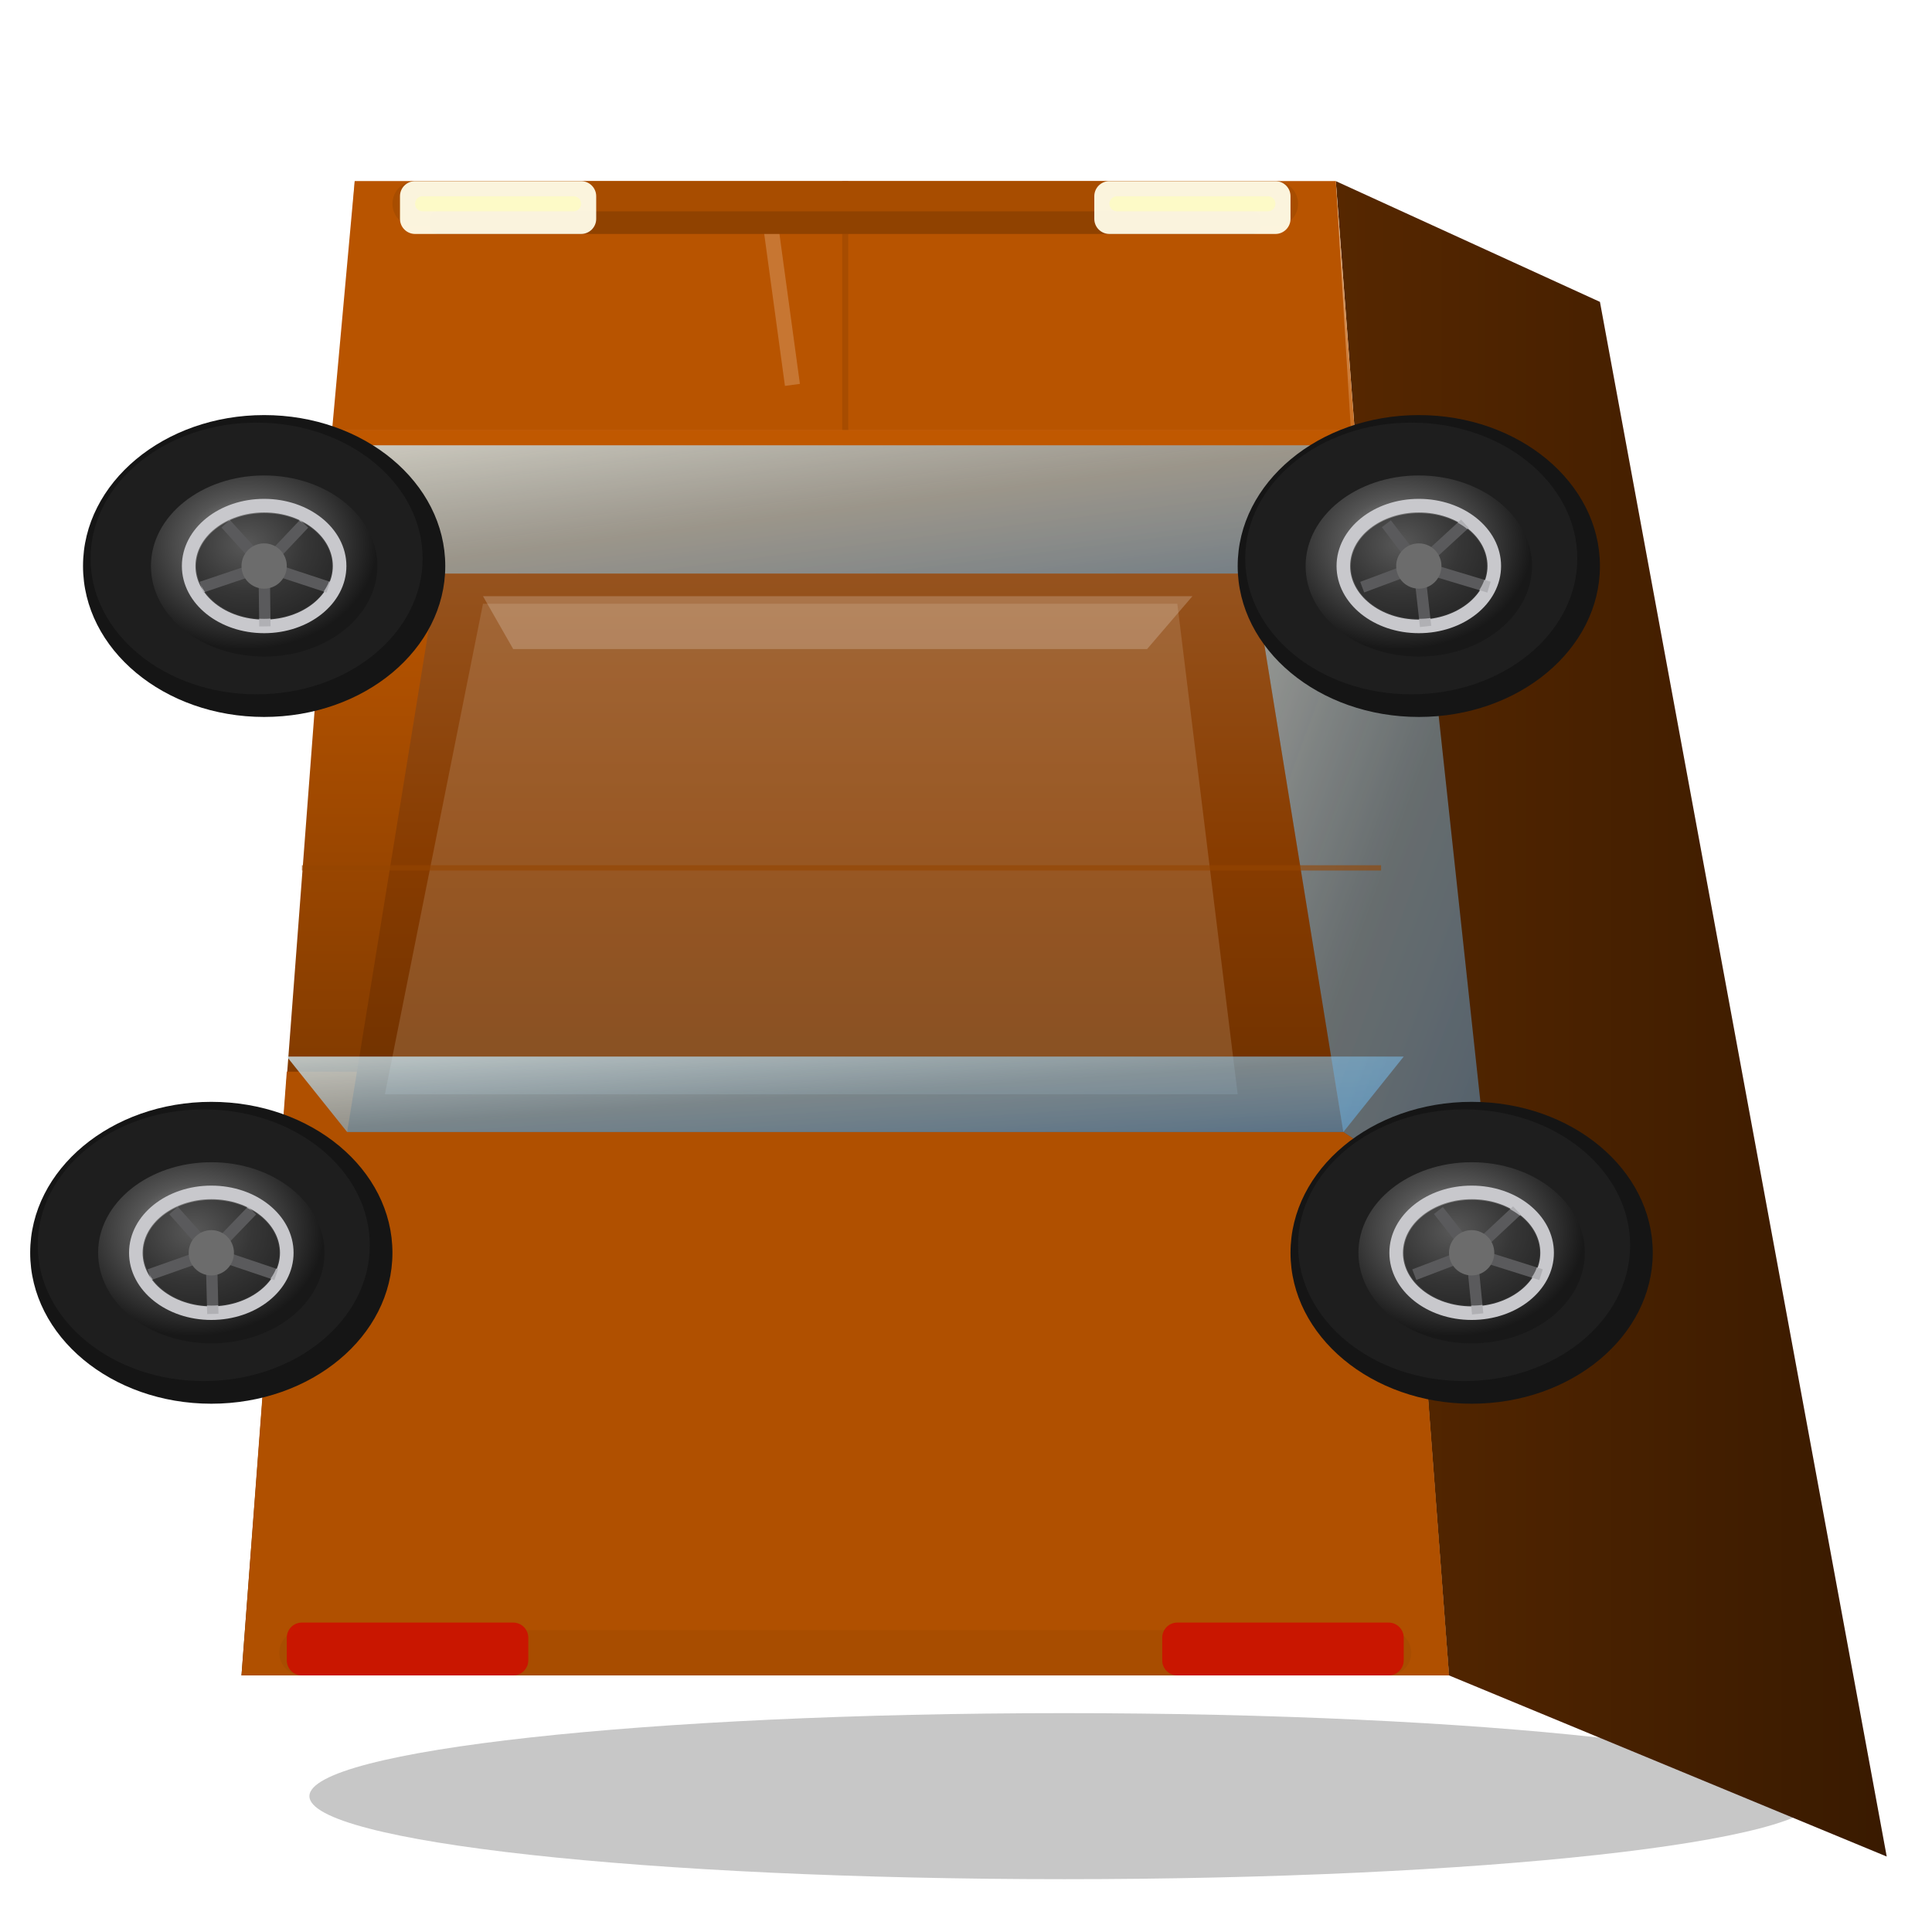
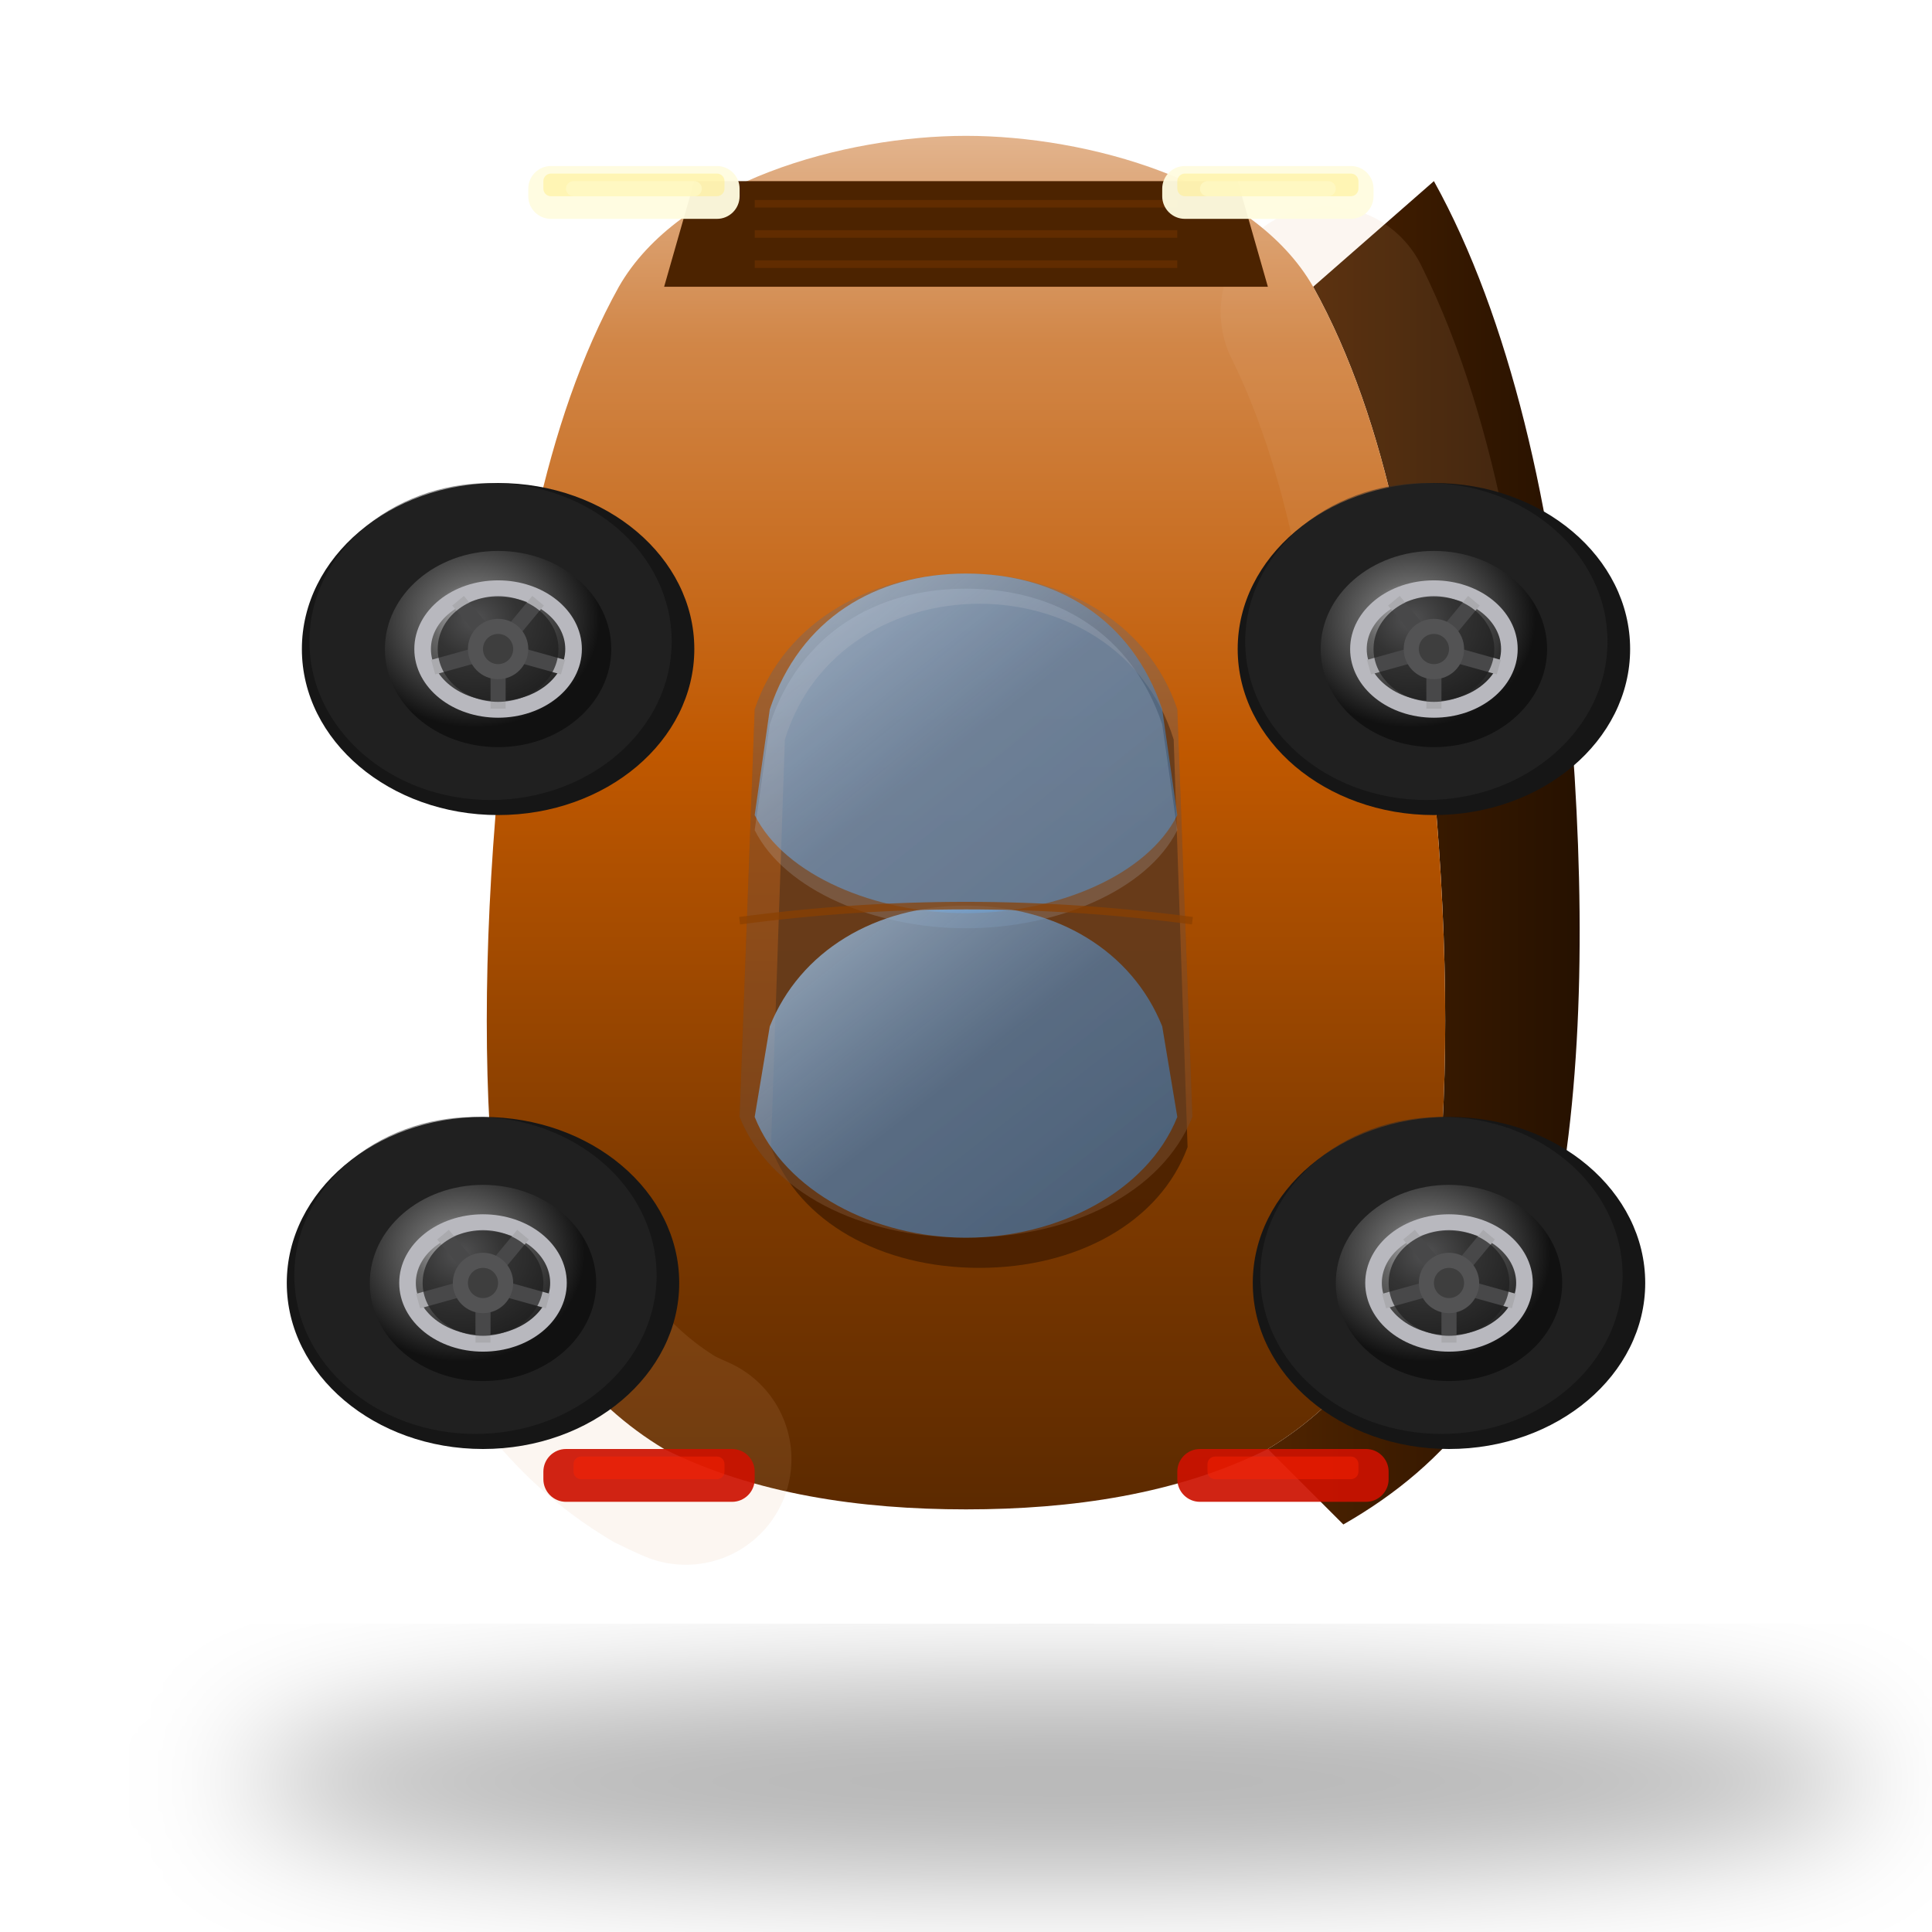
<svg xmlns="http://www.w3.org/2000/svg" viewBox="0 0 256 256">
  <defs>
    <linearGradient id="pgfordraptor" x1="0" y1="0" x2="0" y2="1">
-       <stop offset="0%" stop-color="rgb(224,174,132)" />
-       <stop offset="22%" stop-color="rgb(192,88,0)" />
-       <stop offset="60%" stop-color="rgb(130,59,0)" />
-       <stop offset="100%" stop-color="rgb(99,45,0)" />
+       <stop offset="0%" stop-color="rgb(226,179,140)" />
+       <stop offset="15%" stop-color="rgb(209,134,71)" />
+       <stop offset="45%" stop-color="rgb(192,88,0)" />
+       <stop offset="78%" stop-color="rgb(124,57,0)" />
+       <stop offset="100%" stop-color="rgb(92,42,0)" />
    </linearGradient>
    <linearGradient id="spfordraptor" x1="0" y1="0" x2="1" y2="0">
-       <stop offset="0%" stop-color="rgb(86,39,0)" />
-       <stop offset="100%" stop-color="rgb(57,26,0)" />
+       <stop offset="0%" stop-color="rgb(80,36,0)" />
+       <stop offset="60%" stop-color="rgb(53,24,0)" />
+       <stop offset="100%" stop-color="rgb(38,17,0)" />
    </linearGradient>
    <linearGradient id="rgfordraptor" x1="0" y1="0" x2="0" y2="1">
-       <stop offset="0%" stop-color="rgb(150,83,30)" />
-       <stop offset="50%" stop-color="rgb(136,60,0)" />
-       <stop offset="100%" stop-color="rgb(108,48,0)" />
+       <stop offset="0%" stop-color="rgb(159,99,51)" />
+       <stop offset="40%" stop-color="rgb(136,60,0)" />
+       <stop offset="100%" stop-color="rgb(95,42,0)" />
    </linearGradient>
    <linearGradient id="glfordraptor" x1="0" y1="0" x2="1" y2="1">
-       <stop offset="0%" stop-color="rgba(210,240,255,0.75)" />
-       <stop offset="50%" stop-color="rgba(130,190,230,0.60)" />
-       <stop offset="100%" stop-color="rgba(80,140,190,0.70)" />
+       <stop offset="0%" stop-color="rgba(176,203,230,0.82)" />
+       <stop offset="50%" stop-color="rgba(80,140,200,0.60)" />
+       <stop offset="100%" stop-color="rgba(60,105,150,0.72)" />
    </linearGradient>
-     <radialGradient id="wgfordraptor" cx="42%" cy="38%" r="58%">
-       <stop offset="0%" stop-color="#aaa" />
-       <stop offset="45%" stop-color="#555" />
-       <stop offset="100%" stop-color="#181818" />
+     <radialGradient id="wgfordraptor" cx="40%" cy="35%" r="55%">
+       <stop offset="0%" stop-color="#c8c8cc" />
+       <stop offset="35%" stop-color="#666" />
+       <stop offset="100%" stop-color="#111" />
    </radialGradient>
+     <filter id="sffordraptor" x="-30%" y="-30%" width="160%" height="160%">
+       <feGaussianBlur stdDeviation="8" />
+     </filter>
  </defs>
-   <ellipse cx="141" cy="238" rx="100" ry="11" fill="rgba(0,0,0,0.22)" />
-   <polygon points="177,24 212,40 250,246 192,222" fill="url(#spfordraptor)" />
-   <polygon points="47,24 177,24 192,222 32,222" fill="url(#pgfordraptor)" />
-   <polygon points="47,24 177,24 179,57 44,57" fill="rgb(184,84,0)" />
-   <line x1="102" y1="29" x2="105" y2="51" stroke="rgb(224,174,132)" stroke-width="2" opacity="0.38" />
-   <line x1="112" y1="24" x2="112" y2="57" stroke="rgb(153,70,0)" stroke-width="0.8" opacity="0.55" />
-   <polygon points="38,142 186,142 192,222 32,222" fill="rgb(176,80,0)" />
-   <polygon points="44,57 179,57 166,76 58,76" fill="rgb(192,88,0)" />
-   <polygon points="58,76 166,76 178,150 46,150" fill="url(#rgfordraptor)" />
-   <polygon points="166,76 190,89 198,163 178,150" fill="rgb(78,34,0)" />
-   <polygon points="64,80 156,80 164,145 51,145" fill="rgb(195,157,127)" opacity="0.28" />
-   <polygon points="58,76 166,76 179,59 44,59" fill="url(#glfordraptor)" />
-   <polygon points="64,79 158,79 152,86 68,86" fill="rgba(255,255,255,0.20)" />
-   <polygon points="46,150 178,150 186,140 38,140" fill="url(#glfordraptor)" />
-   <polygon points="166,76 190,89 198,163 178,150" fill="url(#glfordraptor)" opacity="0.80" />
-   <line x1="40" y1="115" x2="183" y2="115" stroke="rgb(149,68,0)" stroke-width="0.7" opacity="0.6" />
-   <rect x="52" y="24" width="120" height="6" rx="3" fill="rgb(168,77,0)" />
-   <rect x="57" y="28" width="110" height="3" rx="1" fill="rgb(144,66,0)" />
-   <rect x="37" y="216" width="150" height="6" rx="3" fill="rgb(168,77,0)" />
-   <rect x="53" y="24" width="26" height="7" rx="2" fill="#fffce8" opacity="0.95" />
-   <rect x="145" y="24" width="26" height="7" rx="2" fill="#fffce8" opacity="0.95" />
-   <rect x="55" y="26" width="22" height="2" rx="1" fill="rgba(255,255,180,0.55)" />
-   <rect x="147" y="26" width="22" height="2" rx="1" fill="rgba(255,255,180,0.55)" />
-   <rect x="38" y="215" width="32" height="7" rx="2" fill="#cc1100" opacity="0.92" />
-   <rect x="154" y="215" width="32" height="7" rx="2" fill="#cc1100" opacity="0.92" />
-   <ellipse cx="35" cy="75" rx="24" ry="20" fill="#151515" />
-   <ellipse cx="34" cy="74" rx="22" ry="18" fill="#333" opacity="0.30" />
-   <ellipse cx="35" cy="75" rx="15" ry="12" fill="url(#wgfordraptor)" />
-   <ellipse cx="35" cy="75" rx="10" ry="8" fill="none" stroke="#c8c8cc" stroke-width="1.8" />
-   <line x1="35" y1="75" x2="43.5" y2="77.8" stroke="#b0b0b4" stroke-width="1.5" />
-   <line x1="35" y1="75" x2="35.1" y2="83.0" stroke="#b0b0b4" stroke-width="1.5" />
-   <line x1="35" y1="75" x2="26.7" y2="77.8" stroke="#b0b0b4" stroke-width="1.5" />
-   <line x1="35" y1="75" x2="29.9" y2="69.4" stroke="#b0b0b4" stroke-width="1.5" />
-   <line x1="35" y1="75" x2="40.3" y2="69.4" stroke="#b0b0b4" stroke-width="1.5" />
-   <circle cx="35" cy="75" r="3" fill="#ddd" />
-   <ellipse cx="35" cy="75" rx="9" ry="7" fill="#222" opacity="0.6" />
-   <ellipse cx="188" cy="75" rx="24" ry="20" fill="#151515" />
-   <ellipse cx="187" cy="74" rx="22" ry="18" fill="#333" opacity="0.30" />
-   <ellipse cx="188" cy="75" rx="15" ry="12" fill="url(#wgfordraptor)" />
-   <ellipse cx="188" cy="75" rx="10" ry="8" fill="none" stroke="#c8c8cc" stroke-width="1.8" />
-   <line x1="188" y1="75" x2="197.3" y2="77.8" stroke="#b0b0b4" stroke-width="1.5" />
-   <line x1="188" y1="75" x2="188.9" y2="83.0" stroke="#b0b0b4" stroke-width="1.5" />
-   <line x1="188" y1="75" x2="180.5" y2="77.8" stroke="#b0b0b4" stroke-width="1.5" />
-   <line x1="188" y1="75" x2="183.7" y2="69.4" stroke="#b0b0b4" stroke-width="1.5" />
-   <line x1="188" y1="75" x2="194.1" y2="69.4" stroke="#b0b0b4" stroke-width="1.5" />
-   <circle cx="188" cy="75" r="3" fill="#ddd" />
-   <ellipse cx="188" cy="75" rx="9" ry="7" fill="#222" opacity="0.6" />
-   <ellipse cx="28" cy="166" rx="24" ry="20" fill="#151515" />
-   <ellipse cx="27" cy="165" rx="22" ry="18" fill="#333" opacity="0.30" />
-   <ellipse cx="28" cy="166" rx="15" ry="12" fill="url(#wgfordraptor)" />
-   <ellipse cx="28" cy="166" rx="10" ry="8" fill="none" stroke="#c8c8cc" stroke-width="1.8" />
-   <line x1="28" y1="166" x2="36.6" y2="168.9" stroke="#b0b0b4" stroke-width="1.5" />
-   <line x1="28" y1="166" x2="28.2" y2="174.1" stroke="#b0b0b4" stroke-width="1.5" />
-   <line x1="28" y1="166" x2="19.8" y2="168.9" stroke="#b0b0b4" stroke-width="1.5" />
-   <line x1="28" y1="166" x2="23.0" y2="160.4" stroke="#b0b0b4" stroke-width="1.5" />
-   <line x1="28" y1="166" x2="33.4" y2="160.4" stroke="#b0b0b4" stroke-width="1.5" />
-   <circle cx="28" cy="166" r="3" fill="#ddd" />
-   <ellipse cx="28" cy="166" rx="9" ry="7" fill="#222" opacity="0.6" />
-   <ellipse cx="195" cy="166" rx="24" ry="20" fill="#151515" />
-   <ellipse cx="194" cy="165" rx="22" ry="18" fill="#333" opacity="0.30" />
-   <ellipse cx="195" cy="166" rx="15" ry="12" fill="url(#wgfordraptor)" />
-   <ellipse cx="195" cy="166" rx="10" ry="8" fill="none" stroke="#c8c8cc" stroke-width="1.8" />
-   <line x1="195" y1="166" x2="204.2" y2="168.9" stroke="#b0b0b4" stroke-width="1.5" />
-   <line x1="195" y1="166" x2="195.8" y2="174.1" stroke="#b0b0b4" stroke-width="1.5" />
-   <line x1="195" y1="166" x2="187.4" y2="168.9" stroke="#b0b0b4" stroke-width="1.5" />
-   <line x1="195" y1="166" x2="190.6" y2="160.4" stroke="#b0b0b4" stroke-width="1.5" />
-   <line x1="195" y1="166" x2="201.0" y2="160.4" stroke="#b0b0b4" stroke-width="1.5" />
-   <circle cx="195" cy="166" r="3" fill="#ddd" />
-   <ellipse cx="195" cy="166" rx="9" ry="7" fill="#222" opacity="0.6" />
+   <ellipse cx="140" cy="236" rx="108" ry="13" fill="rgba(0,0,0,0.30)" filter="url(#sffordraptor)" />
+   <path d="M174,38 C184,56 188,80 190,104 C192,126 192,146 190,162 C186,176 178,186 168,192 L178,202 C192,194 202,182 206,162 C210,142 210,118 208,94 C206,68 200,42 190,24Z" fill="url(#spfordraptor)" />
+   <path d="M128,18 C112,18 90,24 82,38 C72,56 68,80 66,104 C64,126 64,146 66,162 C70,176 78,186 88,192 C100,198 114,200 128,200 C142,200 156,198 168,192 C178,186 186,176 190,162 C192,146 192,126 190,104 C188,80 184,56 174,38 C166,24 144,18 128,18Z" fill="url(#pgfordraptor)" />
+   <path d="M128,18 C112,18 90,24 82,38 C72,56 68,80 66,104 C64,126 64,146 66,162 C70,176 78,186 88,192 C100,198 114,200 128,200 C142,200 156,198 168,192 C178,186 186,176 190,162 C192,146 192,126 190,104 C188,80 184,56 174,38 C166,24 144,18 128,18Z" fill="none" stroke="rgb(226,179,140)" stroke-width="28" stroke-dasharray="40 200" stroke-dashoffset="60" opacity="0.12" stroke-linecap="round" />
+   <path d="M92,24 L164,24 L168,38 L88,38Z" fill="rgb(76,35,0)" rx="2" />
+   <line x1="100" y1="27" x2="156" y2="27" stroke="rgb(105,48,0)" stroke-width="1" opacity="0.7" />
+   <line x1="100" y1="31" x2="156" y2="31" stroke="rgb(105,48,0)" stroke-width="1" opacity="0.7" />
+   <line x1="100" y1="35" x2="156" y2="35" stroke="rgb(105,48,0)" stroke-width="1" opacity="0.7" />
+   <path d="M100,94 C104,82 116,76 128,76 C140,76 152,82 156,94 L158,148 C154,158 142,164 128,164 C114,164 102,158 98,148Z" fill="url(#rgfordraptor)" />
+   <path d="M100,94 C104,82 116,76 128,76 C140,76 152,82 156,94 L158,148 C154,158 142,164 128,164 C114,164 102,158 98,148Z" fill="rgb(70,31,0)" transform="translate(12,4) scale(0.92,1)" opacity="0.85" />
+   <path d="M100,94 C104,82 116,76 128,76 C140,76 152,82 156,94 L158,148 C154,158 142,164 128,164 C114,164 102,158 98,148Z" fill="rgb(189,147,114)" opacity="0.22" />
+   <path d="M102,94 C106,82 116,76 128,76 C140,76 150,82 154,94 L156,108 C152,116 140,121 128,121 C116,121 104,116 100,108Z" fill="url(#glfordraptor)" />
+   <path d="M102,94 C106,82 116,76 128,76 C140,76 150,82 154,94 L156,108 C152,116 140,121 128,121 C116,121 104,116 100,108Z" fill="rgba(202,220,238,0.18)" transform="translate(0,2)" />
+   <path d="M102,136 C106,126 116,120 128,120 C140,120 150,126 154,136 L156,148 C152,158 140,164 128,164 C116,164 104,158 100,148Z" fill="url(#glfordraptor)" />
+   <path d="M98,122 Q128,118 158,122" stroke="rgb(138,63,0)" stroke-width="1" fill="none" opacity="0.7" />
+   <rect x="70" y="22" width="28" height="7" rx="3" fill="#fffce0" opacity="0.96" />
+   <rect x="72" y="23" width="24" height="3" rx="1" fill="#ffee88" opacity="0.5" />
+   <rect x="75" y="24" width="18" height="2" rx="1" fill="rgba(255,250,200,0.7)" />
+   <rect x="154" y="22" width="28" height="7" rx="3" fill="#fffce0" opacity="0.96" />
+   <rect x="156" y="23" width="24" height="3" rx="1" fill="#ffee88" opacity="0.5" />
+   <rect x="159" y="24" width="18" height="2" rx="1" fill="rgba(255,250,200,0.7)" />
+   <rect x="72" y="192" width="28" height="7" rx="3" fill="#cc1100" opacity="0.92" />
+   <rect x="76" y="193" width="20" height="3" rx="1" fill="#ff2200" opacity="0.45" />
+   <rect x="156" y="192" width="28" height="7" rx="3" fill="#cc1100" opacity="0.92" />
+   <rect x="160" y="193" width="20" height="3" rx="1" fill="#ff2200" opacity="0.45" />
+   <ellipse cx="66" cy="86" rx="26" ry="22" fill="#161616" />
+   <ellipse cx="65" cy="85" rx="24" ry="21" fill="#2a2a2a" opacity="0.5" />
+   <ellipse cx="66" cy="86" rx="15" ry="13" fill="url(#wgfordraptor)" />
+   <ellipse cx="66" cy="86" rx="10" ry="8" fill="none" stroke="#b8b8be" stroke-width="2.2" />
+   <line x1="66" y1="86" x2="74.6" y2="88.4" stroke="#aaaaae" stroke-width="2" />
+   <line x1="66" y1="86" x2="66.0" y2="93.9" stroke="#aaaaae" stroke-width="2" />
+   <line x1="66" y1="86" x2="57.4" y2="88.4" stroke="#aaaaae" stroke-width="2" />
+   <line x1="66" y1="86" x2="60.7" y2="79.6" stroke="#aaaaae" stroke-width="2" />
+   <line x1="66" y1="86" x2="71.3" y2="79.6" stroke="#aaaaae" stroke-width="2" />
+   <circle cx="66" cy="86" r="4" fill="#d0d0d4" />
+   <circle cx="66" cy="86" r="2" fill="#888" />
+   <ellipse cx="66" cy="86" rx="8" ry="7" fill="#1e1e1e" opacity="0.7" />
+   <ellipse cx="190" cy="86" rx="26" ry="22" fill="#161616" />
+   <ellipse cx="189" cy="85" rx="24" ry="21" fill="#2a2a2a" opacity="0.5" />
+   <ellipse cx="190" cy="86" rx="15" ry="13" fill="url(#wgfordraptor)" />
+   <ellipse cx="190" cy="86" rx="10" ry="8" fill="none" stroke="#b8b8be" stroke-width="2.2" />
+   <line x1="190" y1="86" x2="198.6" y2="88.4" stroke="#aaaaae" stroke-width="2" />
+   <line x1="190" y1="86" x2="190.0" y2="93.9" stroke="#aaaaae" stroke-width="2" />
+   <line x1="190" y1="86" x2="181.4" y2="88.4" stroke="#aaaaae" stroke-width="2" />
+   <line x1="190" y1="86" x2="184.7" y2="79.6" stroke="#aaaaae" stroke-width="2" />
+   <line x1="190" y1="86" x2="195.3" y2="79.6" stroke="#aaaaae" stroke-width="2" />
+   <circle cx="190" cy="86" r="4" fill="#d0d0d4" />
+   <circle cx="190" cy="86" r="2" fill="#888" />
+   <ellipse cx="190" cy="86" rx="8" ry="7" fill="#1e1e1e" opacity="0.7" />
+   <ellipse cx="64" cy="170" rx="26" ry="22" fill="#161616" />
+   <ellipse cx="63" cy="169" rx="24" ry="21" fill="#2a2a2a" opacity="0.5" />
+   <ellipse cx="64" cy="170" rx="15" ry="13" fill="url(#wgfordraptor)" />
+   <ellipse cx="64" cy="170" rx="10" ry="8" fill="none" stroke="#b8b8be" stroke-width="2.2" />
+   <line x1="64" y1="170" x2="72.6" y2="172.4" stroke="#aaaaae" stroke-width="2" />
+   <line x1="64" y1="170" x2="64.0" y2="177.9" stroke="#aaaaae" stroke-width="2" />
+   <line x1="64" y1="170" x2="55.4" y2="172.4" stroke="#aaaaae" stroke-width="2" />
+   <line x1="64" y1="170" x2="58.7" y2="163.6" stroke="#aaaaae" stroke-width="2" />
+   <line x1="64" y1="170" x2="69.3" y2="163.6" stroke="#aaaaae" stroke-width="2" />
+   <circle cx="64" cy="170" r="4" fill="#d0d0d4" />
+   <circle cx="64" cy="170" r="2" fill="#888" />
+   <ellipse cx="64" cy="170" rx="8" ry="7" fill="#1e1e1e" opacity="0.7" />
+   <ellipse cx="192" cy="170" rx="26" ry="22" fill="#161616" />
+   <ellipse cx="191" cy="169" rx="24" ry="21" fill="#2a2a2a" opacity="0.5" />
+   <ellipse cx="192" cy="170" rx="15" ry="13" fill="url(#wgfordraptor)" />
+   <ellipse cx="192" cy="170" rx="10" ry="8" fill="none" stroke="#b8b8be" stroke-width="2.2" />
+   <line x1="192" y1="170" x2="200.6" y2="172.4" stroke="#aaaaae" stroke-width="2" />
+   <line x1="192" y1="170" x2="192.0" y2="177.9" stroke="#aaaaae" stroke-width="2" />
+   <line x1="192" y1="170" x2="183.4" y2="172.4" stroke="#aaaaae" stroke-width="2" />
+   <line x1="192" y1="170" x2="186.7" y2="163.6" stroke="#aaaaae" stroke-width="2" />
+   <line x1="192" y1="170" x2="197.3" y2="163.6" stroke="#aaaaae" stroke-width="2" />
+   <circle cx="192" cy="170" r="4" fill="#d0d0d4" />
+   <circle cx="192" cy="170" r="2" fill="#888" />
+   <ellipse cx="192" cy="170" rx="8" ry="7" fill="#1e1e1e" opacity="0.7" />
</svg>
